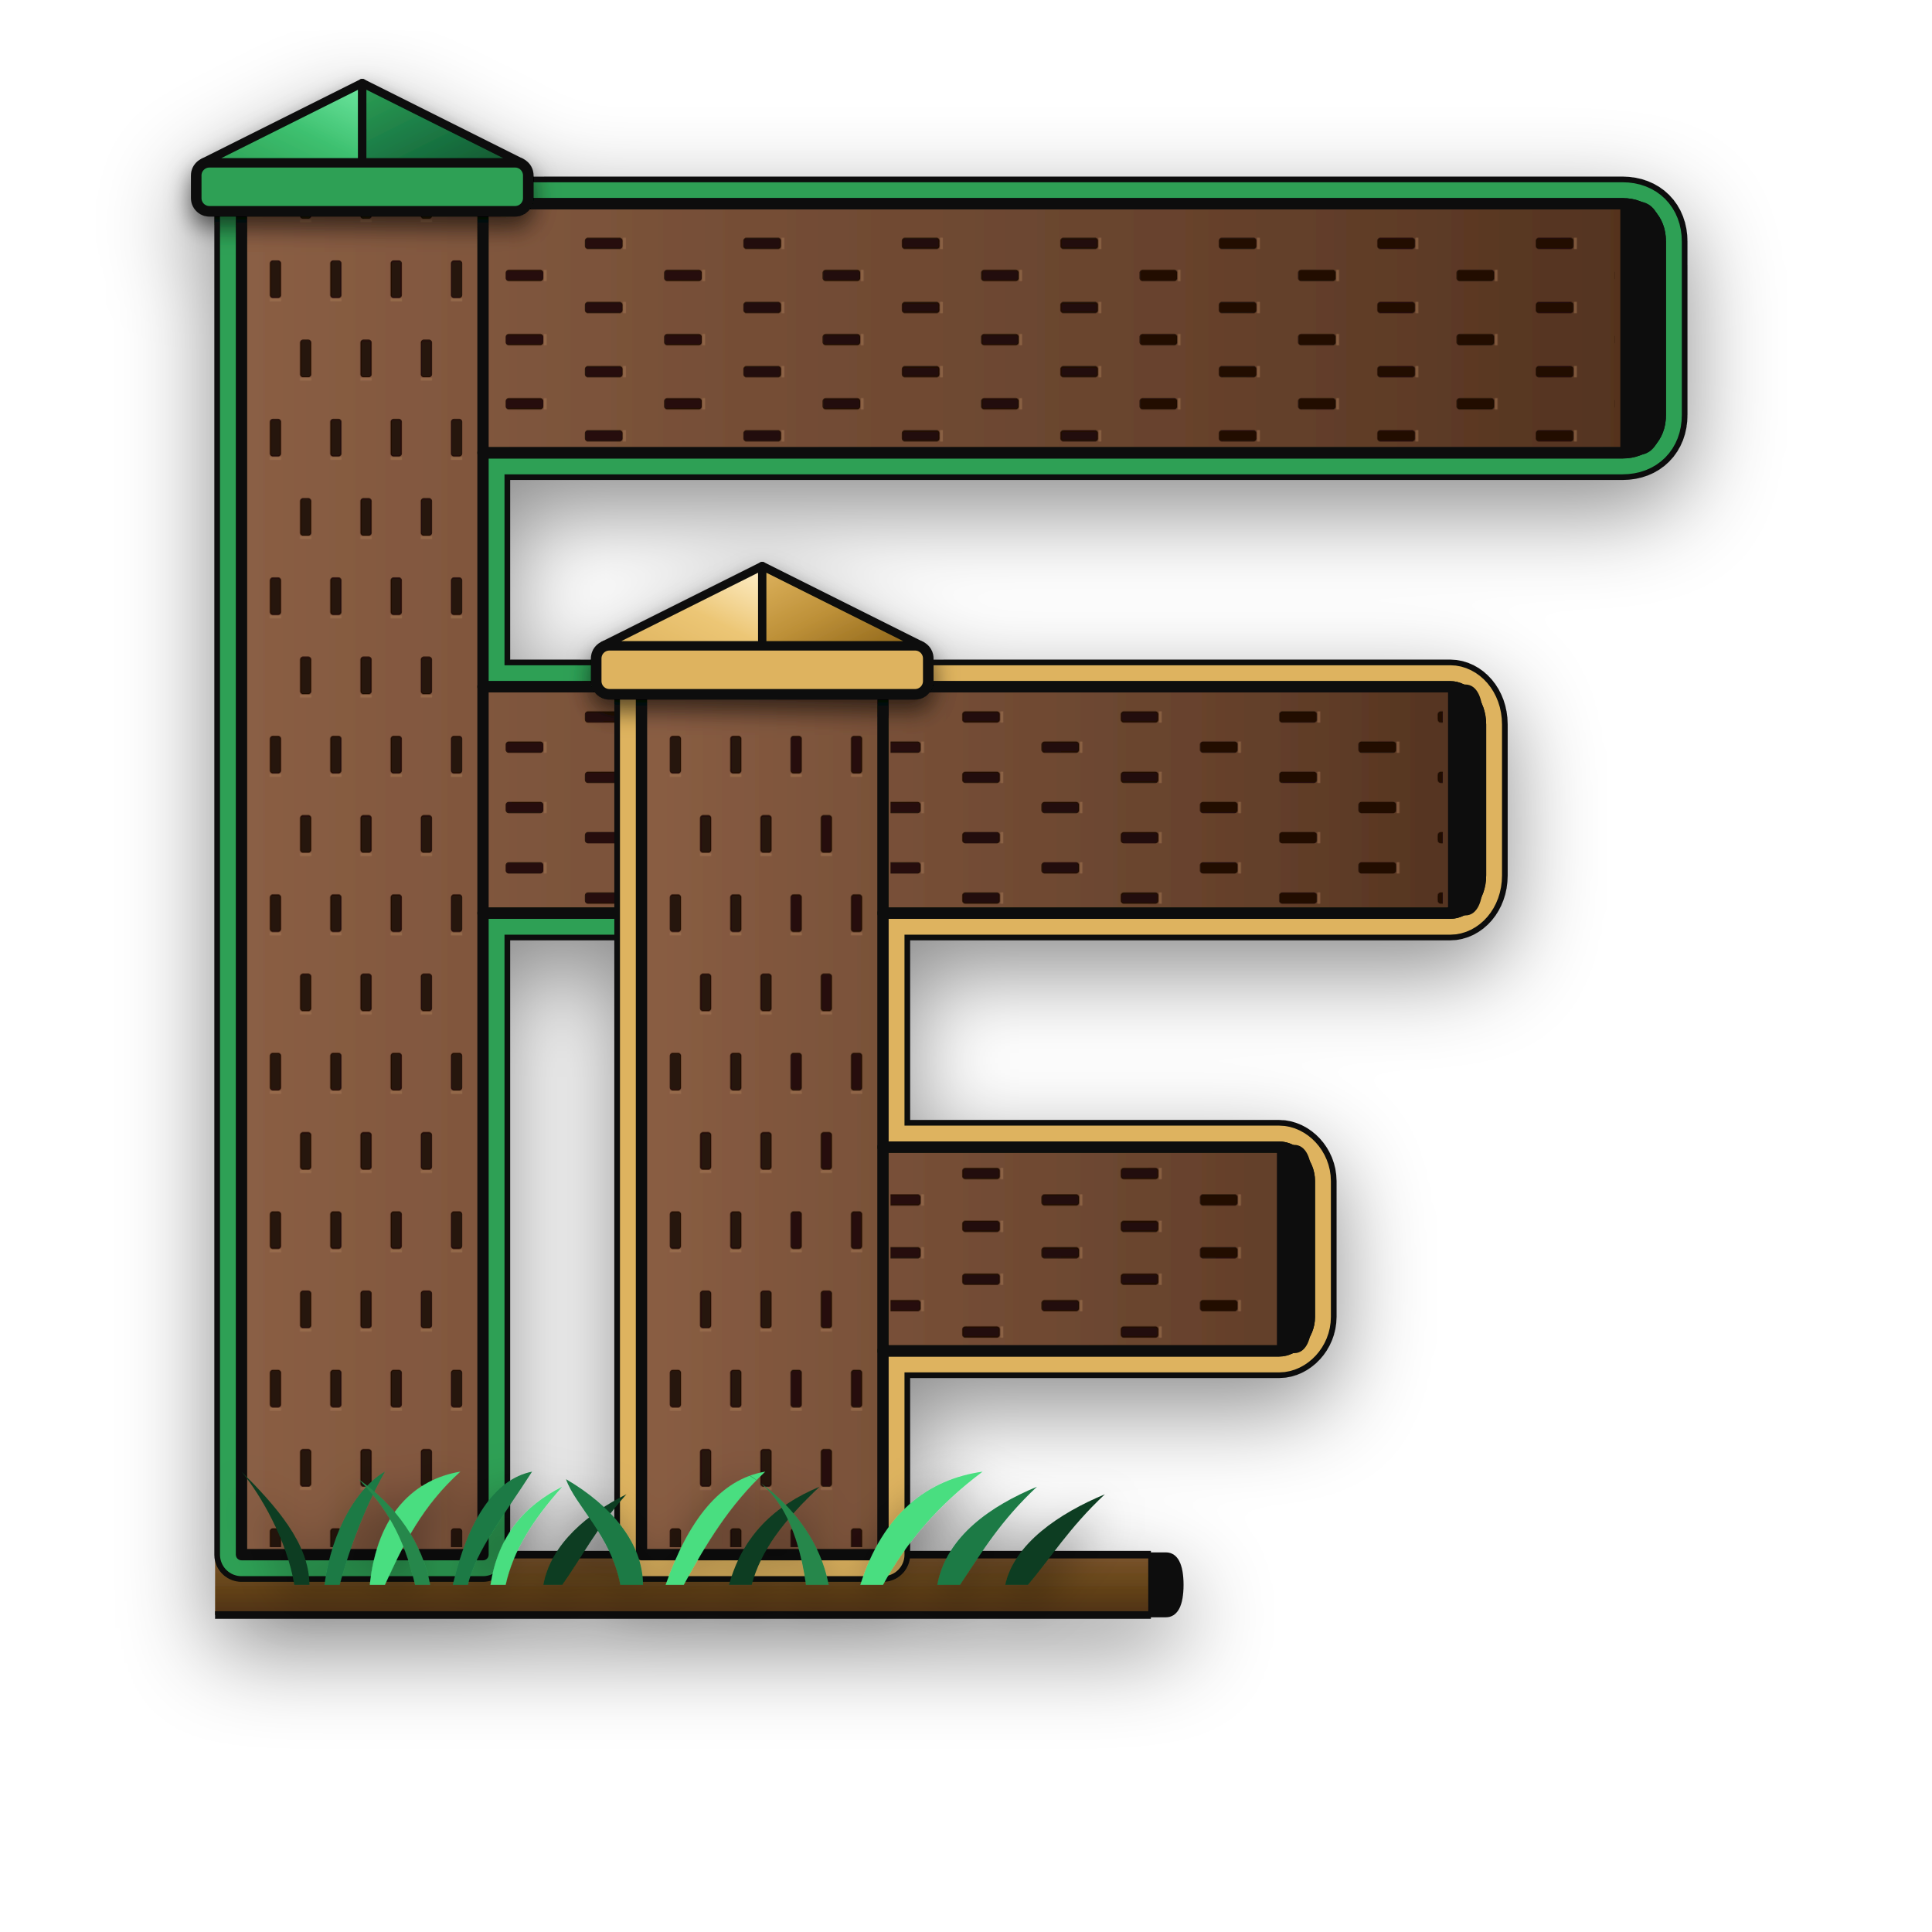
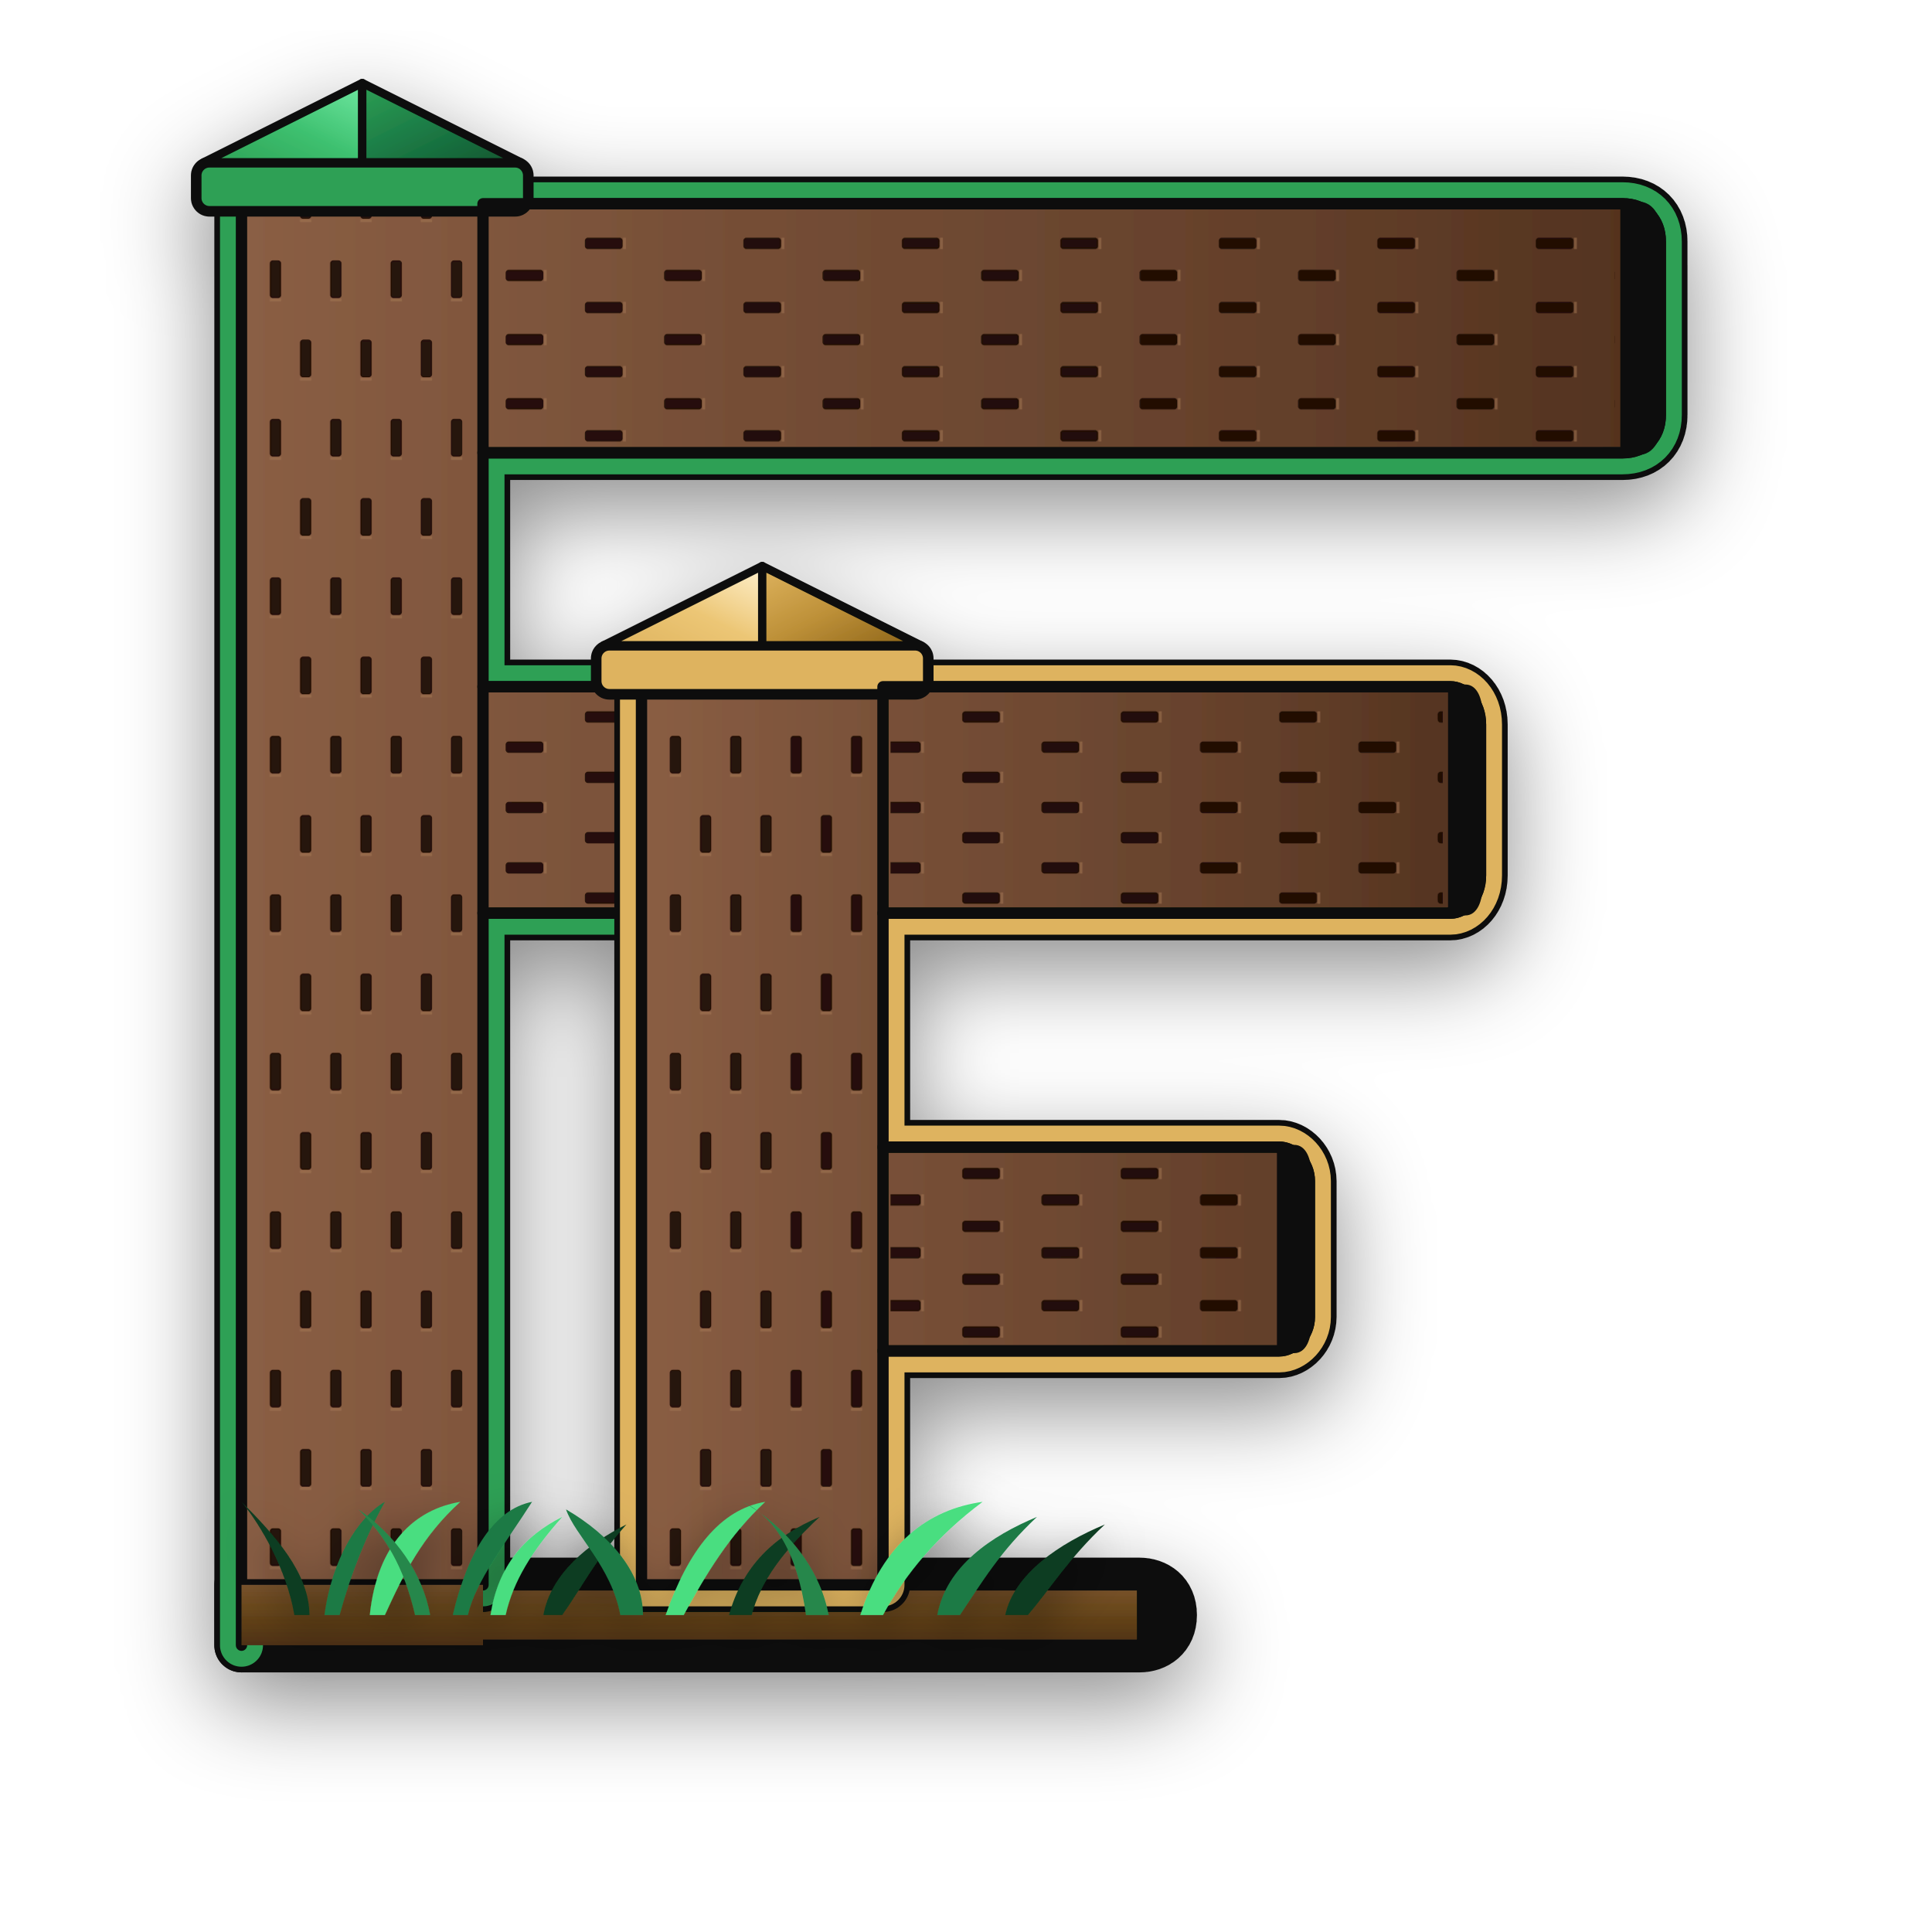
<svg xmlns="http://www.w3.org/2000/svg" viewBox="0 0 512 512" width="100%" height="100%">
  <defs>
-     <linearGradient id="emeraldGrad1cy" x1="0%" y1="0%" x2="100%" y2="100%">
+     <linearGradient id="emeraldGrad1ct" x1="0%" y1="0%" x2="100%" y2="100%">
      <stop offset="0%" stop-color="#4ADE80" />
      <stop offset="45%" stop-color="#2EA055" />
      <stop offset="100%" stop-color="#1B7A45" />
    </linearGradient>
-     <linearGradient id="emeraldCapLeft1cy" x1="0%" y1="100%" x2="100%" y2="0%">
+     <linearGradient id="emeraldCapLeft1ct" x1="0%" y1="100%" x2="100%" y2="0%">
      <stop offset="0%" stop-color="#2EA055" />
      <stop offset="50%" stop-color="#3DC06F" />
      <stop offset="100%" stop-color="#6EE7A0" />
    </linearGradient>
-     <linearGradient id="emeraldCapRight1cy" x1="0%" y1="0%" x2="100%" y2="100%">
+     <linearGradient id="emeraldCapRight1ct" x1="0%" y1="0%" x2="100%" y2="100%">
      <stop offset="0%" stop-color="#2EA055" />
      <stop offset="50%" stop-color="#1B7A45" />
      <stop offset="100%" stop-color="#12562F" />
    </linearGradient>
-     <linearGradient id="goldTanGrad1cy" x1="0%" y1="0%" x2="100%" y2="100%">
+     <linearGradient id="goldTanGrad1ct" x1="0%" y1="0%" x2="100%" y2="100%">
      <stop offset="0%" stop-color="#F7DF9E" />
      <stop offset="45%" stop-color="#DEB35E" />
      <stop offset="100%" stop-color="#A87A24" />
    </linearGradient>
-     <linearGradient id="goldTanCapLeft1cy" x1="0%" y1="100%" x2="100%" y2="0%">
+     <linearGradient id="goldTanCapLeft1ct" x1="0%" y1="100%" x2="100%" y2="0%">
      <stop offset="0%" stop-color="#DEB35E" />
      <stop offset="50%" stop-color="#ECC675" />
      <stop offset="100%" stop-color="#FFF0CC" />
    </linearGradient>
-     <linearGradient id="goldTanCapRight1cy" x1="0%" y1="0%" x2="100%" y2="100%">
+     <linearGradient id="goldTanCapRight1ct" x1="0%" y1="0%" x2="100%" y2="100%">
      <stop offset="0%" stop-color="#DEB35E" />
      <stop offset="50%" stop-color="#BD9038" />
      <stop offset="100%" stop-color="#8C6318" />
    </linearGradient>
-     <linearGradient id="woodGrad1cy" x1="0%" y1="0%" x2="100%" y2="0%">
+     <linearGradient id="woodGrad1ct" x1="0%" y1="0%" x2="100%" y2="0%">
      <stop offset="0%" stop-color="#8A5E44" />
      <stop offset="35%" stop-color="#754E36" />
      <stop offset="75%" stop-color="#633F2A" />
      <stop offset="100%" stop-color="#52321E" />
    </linearGradient>
-     <linearGradient id="soilGrad1cy" x1="0%" y1="0%" x2="0%" y2="100%">
+     <linearGradient id="soilGrad1ct" x1="0%" y1="0%" x2="0%" y2="100%">
      <stop offset="0%" stop-color="#7A542E" />
      <stop offset="40%" stop-color="#6A481B" />
      <stop offset="100%" stop-color="#4E3114" />
    </linearGradient>
-     <pattern id="grid-post1-1cy" x="64" y="0" width="64" height="42" patternUnits="userSpaceOnUse">
+     <pattern id="grid-post1-1ct" x="64" y="0" width="64" height="42" patternUnits="userSpaceOnUse">
      <rect x="15.5" y="6" width="3" height="10" rx="0.8" fill="#1C0A02" opacity="0.9" />
      <line x1="15.5" y1="16.5" x2="18.5" y2="16.5" stroke="#A37854" stroke-width="0.75" opacity="0.5" />
      <rect x="31.5" y="6" width="3" height="10" rx="0.8" fill="#1C0A02" opacity="0.9" />
      <line x1="31.5" y1="16.5" x2="34.5" y2="16.5" stroke="#A37854" stroke-width="0.75" opacity="0.5" />
      <rect x="47.5" y="6" width="3" height="10" rx="0.8" fill="#1C0A02" opacity="0.9" />
      <line x1="47.5" y1="16.5" x2="50.5" y2="16.5" stroke="#A37854" stroke-width="0.75" opacity="0.5" />
      <rect x="7.5" y="27" width="3" height="10" rx="0.8" fill="#1C0A02" opacity="0.9" />
      <line x1="7.5" y1="37.5" x2="10.5" y2="37.5" stroke="#A37854" stroke-width="0.75" opacity="0.5" />
      <rect x="23.5" y="27" width="3" height="10" rx="0.8" fill="#1C0A02" opacity="0.9" />
      <line x1="23.5" y1="37.5" x2="26.5" y2="37.5" stroke="#A37854" stroke-width="0.75" opacity="0.5" />
      <rect x="39.5" y="27" width="3" height="10" rx="0.8" fill="#1C0A02" opacity="0.9" />
      <line x1="39.5" y1="37.5" x2="42.5" y2="37.5" stroke="#A37854" stroke-width="0.75" opacity="0.5" />
      <rect x="55.5" y="27" width="3" height="10" rx="0.8" fill="#1C0A02" opacity="0.9" />
      <line x1="55.5" y1="37.5" x2="58.5" y2="37.5" stroke="#A37854" stroke-width="0.75" opacity="0.5" />
    </pattern>
-     <pattern id="grid-post2-1cy" x="170" y="0" width="64" height="42" patternUnits="userSpaceOnUse">
+     <pattern id="grid-post2-1ct" x="170" y="0" width="64" height="42" patternUnits="userSpaceOnUse">
      <rect x="15.5" y="6" width="3" height="10" rx="0.8" fill="#1C0A02" opacity="0.9" />
      <line x1="15.5" y1="16.5" x2="18.5" y2="16.5" stroke="#A37854" stroke-width="0.75" opacity="0.5" />
      <rect x="31.5" y="6" width="3" height="10" rx="0.8" fill="#1C0A02" opacity="0.9" />
      <line x1="31.5" y1="16.5" x2="34.5" y2="16.5" stroke="#A37854" stroke-width="0.75" opacity="0.5" />
      <rect x="47.5" y="6" width="3" height="10" rx="0.8" fill="#1C0A02" opacity="0.9" />
      <line x1="47.5" y1="16.5" x2="50.5" y2="16.5" stroke="#A37854" stroke-width="0.75" opacity="0.5" />
      <rect x="7.5" y="27" width="3" height="10" rx="0.8" fill="#1C0A02" opacity="0.9" />
      <line x1="7.5" y1="37.5" x2="10.5" y2="37.5" stroke="#A37854" stroke-width="0.75" opacity="0.5" />
      <rect x="23.5" y="27" width="3" height="10" rx="0.8" fill="#1C0A02" opacity="0.9" />
      <line x1="23.5" y1="37.5" x2="26.5" y2="37.5" stroke="#A37854" stroke-width="0.75" opacity="0.5" />
      <rect x="39.5" y="27" width="3" height="10" rx="0.8" fill="#1C0A02" opacity="0.9" />
      <line x1="39.5" y1="37.5" x2="42.5" y2="37.5" stroke="#A37854" stroke-width="0.75" opacity="0.5" />
      <rect x="55.5" y="27" width="3" height="10" rx="0.8" fill="#1C0A02" opacity="0.9" />
      <line x1="55.5" y1="37.5" x2="58.5" y2="37.5" stroke="#A37854" stroke-width="0.75" opacity="0.5" />
    </pattern>
-     <pattern id="grid-rail1-1cy" x="2" y="56" width="42" height="68" patternUnits="userSpaceOnUse">
+     <pattern id="grid-rail1-1ct" x="2" y="56" width="42" height="68" patternUnits="userSpaceOnUse">
      <rect x="6" y="15.5" width="10" height="3" rx="0.8" fill="#1C0A02" opacity="0.9" />
      <line x1="16.5" y1="15.5" x2="16.5" y2="18.5" stroke="#A37854" stroke-width="0.75" opacity="0.5" />
      <rect x="6" y="32.5" width="10" height="3" rx="0.8" fill="#1C0A02" opacity="0.9" />
      <line x1="16.5" y1="32.5" x2="16.5" y2="35.5" stroke="#A37854" stroke-width="0.75" opacity="0.5" />
      <rect x="6" y="49.5" width="10" height="3" rx="0.8" fill="#1C0A02" opacity="0.9" />
      <line x1="16.5" y1="49.5" x2="16.5" y2="52.5" stroke="#A37854" stroke-width="0.75" opacity="0.5" />
      <rect x="27" y="7" width="10" height="3" rx="0.8" fill="#1C0A02" opacity="0.9" />
      <line x1="37.5" y1="7" x2="37.5" y2="10" stroke="#A37854" stroke-width="0.75" opacity="0.5" />
      <rect x="27" y="24" width="10" height="3" rx="0.8" fill="#1C0A02" opacity="0.9" />
      <line x1="37.5" y1="24" x2="37.5" y2="27" stroke="#A37854" stroke-width="0.75" opacity="0.5" />
      <rect x="27" y="41" width="10" height="3" rx="0.8" fill="#1C0A02" opacity="0.9" />
      <line x1="37.5" y1="41" x2="37.5" y2="44" stroke="#A37854" stroke-width="0.75" opacity="0.5" />
      <rect x="27" y="58" width="10" height="3" rx="0.8" fill="#1C0A02" opacity="0.9" />
      <line x1="37.5" y1="58" x2="37.5" y2="61" stroke="#A37854" stroke-width="0.75" opacity="0.5" />
    </pattern>
-     <pattern id="grid-rail2-left-1cy" x="2" y="182" width="42" height="64" patternUnits="userSpaceOnUse">
+     <pattern id="grid-rail2-left-1ct" x="2" y="182" width="42" height="64" patternUnits="userSpaceOnUse">
      <rect x="6" y="14.5" width="10" height="3" rx="0.8" fill="#1C0A02" opacity="0.9" />
      <line x1="16.5" y1="14.5" x2="16.5" y2="17.5" stroke="#A37854" stroke-width="0.75" opacity="0.5" />
      <rect x="6" y="30.5" width="10" height="3" rx="0.8" fill="#1C0A02" opacity="0.9" />
      <line x1="16.5" y1="30.5" x2="16.5" y2="33.5" stroke="#A37854" stroke-width="0.75" opacity="0.5" />
      <rect x="6" y="46.5" width="10" height="3" rx="0.8" fill="#1C0A02" opacity="0.9" />
      <line x1="16.5" y1="46.5" x2="16.5" y2="49.5" stroke="#A37854" stroke-width="0.75" opacity="0.5" />
      <rect x="27" y="6.5" width="10" height="3" rx="0.8" fill="#1C0A02" opacity="0.9" />
      <line x1="37.5" y1="6.5" x2="37.5" y2="9.5" stroke="#A37854" stroke-width="0.75" opacity="0.5" />
      <rect x="27" y="22.5" width="10" height="3" rx="0.8" fill="#1C0A02" opacity="0.9" />
      <line x1="37.5" y1="22.5" x2="37.5" y2="25.5" stroke="#A37854" stroke-width="0.75" opacity="0.5" />
      <rect x="27" y="38.5" width="10" height="3" rx="0.8" fill="#1C0A02" opacity="0.9" />
      <line x1="37.5" y1="38.5" x2="37.5" y2="41.5" stroke="#A37854" stroke-width="0.75" opacity="0.5" />
      <rect x="27" y="54.5" width="10" height="3" rx="0.8" fill="#1C0A02" opacity="0.9" />
      <line x1="37.5" y1="54.5" x2="37.5" y2="57.5" stroke="#A37854" stroke-width="0.75" opacity="0.5" />
    </pattern>
-     <pattern id="grid-rail2-right-1cy" x="18" y="182" width="42" height="64" patternUnits="userSpaceOnUse">
+     <pattern id="grid-rail2-right-1ct" x="18" y="182" width="42" height="64" patternUnits="userSpaceOnUse">
      <rect x="6" y="14.5" width="10" height="3" rx="0.8" fill="#1C0A02" opacity="0.9" />
      <line x1="16.5" y1="14.5" x2="16.5" y2="17.5" stroke="#A37854" stroke-width="0.75" opacity="0.5" />
      <rect x="6" y="30.5" width="10" height="3" rx="0.8" fill="#1C0A02" opacity="0.9" />
      <line x1="16.5" y1="30.5" x2="16.5" y2="33.5" stroke="#A37854" stroke-width="0.75" opacity="0.5" />
      <rect x="6" y="46.5" width="10" height="3" rx="0.8" fill="#1C0A02" opacity="0.9" />
      <line x1="16.5" y1="46.5" x2="16.5" y2="49.5" stroke="#A37854" stroke-width="0.75" opacity="0.5" />
      <rect x="27" y="6.5" width="10" height="3" rx="0.8" fill="#1C0A02" opacity="0.9" />
      <line x1="37.5" y1="6.5" x2="37.5" y2="9.5" stroke="#A37854" stroke-width="0.75" opacity="0.5" />
      <rect x="27" y="22.5" width="10" height="3" rx="0.8" fill="#1C0A02" opacity="0.9" />
      <line x1="37.5" y1="22.5" x2="37.5" y2="25.5" stroke="#A37854" stroke-width="0.75" opacity="0.5" />
      <rect x="27" y="38.5" width="10" height="3" rx="0.8" fill="#1C0A02" opacity="0.9" />
      <line x1="37.5" y1="38.5" x2="37.5" y2="41.5" stroke="#A37854" stroke-width="0.75" opacity="0.5" />
      <rect x="27" y="54.5" width="10" height="3" rx="0.8" fill="#1C0A02" opacity="0.9" />
      <line x1="37.5" y1="54.5" x2="37.5" y2="57.5" stroke="#A37854" stroke-width="0.75" opacity="0.5" />
    </pattern>
-     <pattern id="grid-rail3-right-1cy" x="18" y="304" width="42" height="56" patternUnits="userSpaceOnUse">
+     <pattern id="grid-rail3-right-1ct" x="18" y="304" width="42" height="56" patternUnits="userSpaceOnUse">
      <rect x="6" y="12.5" width="10" height="3" rx="0.8" fill="#1C0A02" opacity="0.9" />
      <line x1="16.5" y1="12.5" x2="16.5" y2="15.5" stroke="#A37854" stroke-width="0.75" opacity="0.5" />
      <rect x="6" y="26.5" width="10" height="3" rx="0.8" fill="#1C0A02" opacity="0.9" />
      <line x1="16.5" y1="26.5" x2="16.5" y2="29.5" stroke="#A37854" stroke-width="0.75" opacity="0.5" />
      <rect x="6" y="40.5" width="10" height="3" rx="0.8" fill="#1C0A02" opacity="0.9" />
      <line x1="16.5" y1="40.5" x2="16.5" y2="43.5" stroke="#A37854" stroke-width="0.75" opacity="0.5" />
      <rect x="27" y="5.5" width="10" height="3" rx="0.8" fill="#1C0A02" opacity="0.9" />
      <line x1="37.5" y1="5.5" x2="37.5" y2="8.5" stroke="#A37854" stroke-width="0.75" opacity="0.5" />
      <rect x="27" y="19.5" width="10" height="3" rx="0.8" fill="#1C0A02" opacity="0.9" />
      <line x1="37.5" y1="19.5" x2="37.5" y2="22.5" stroke="#A37854" stroke-width="0.75" opacity="0.5" />
      <rect x="27" y="33.5" width="10" height="3" rx="0.8" fill="#1C0A02" opacity="0.9" />
      <line x1="37.5" y1="33.5" x2="37.5" y2="36.5" stroke="#A37854" stroke-width="0.75" opacity="0.5" />
      <rect x="27" y="47.5" width="10" height="3" rx="0.8" fill="#1C0A02" opacity="0.9" />
      <line x1="37.5" y1="47.5" x2="37.5" y2="50.5" stroke="#A37854" stroke-width="0.75" opacity="0.5" />
    </pattern>
-     <filter id="shadow1cy" x="-15%" y="-15%" width="135%" height="135%">
+     <filter id="shadow1ct" x="-15%" y="-15%" width="135%" height="135%">
      <feDropShadow dx="0" dy="8" stdDeviation="12" flood-color="#000000" flood-opacity="0.45" />
    </filter>
-     <filter id="capShadow1cy" x="-20%" y="-20%" width="140%" height="140%">
-       <feDropShadow dx="0" dy="3" stdDeviation="3" flood-color="#000000" flood-opacity="0.6" />
-     </filter>
  </defs>
-   <g filter="url(#shadow1cy)">
-     <g id="Soil-Foundation-Plinth-1cy">
-       <path d="M 57 412 L 305 412 C 309 412 313.05 414.5 313.05 420 C 313.05 425.5 309 428 305 428 L 57 428 Z" fill="url(#soilGrad1cy)" />
-       <line x1="57" y1="412" x2="305" y2="412" stroke="#0B0E0C" stroke-width="2.0" />
-       <line x1="57" y1="428" x2="305" y2="428" stroke="#0B0E0C" stroke-width="2.0" />
-       <path d="M 305 412 L 309 412 C 311.5 412 313.05 414.5 313.05 420 C 313.05 425.5 311.5 428 309 428 L 305 428 Z" fill="#0B0E0C" stroke="#0B0E0C" stroke-width="1.2" stroke-linejoin="round" />
-       <line x1="305" y1="412" x2="305" y2="428" stroke="#0B0E0C" stroke-width="1.4" />
-     </g>
-     <g id="Big-F-Structure-1cy">
-       <path d="M 64 54 L 430 54 C 436 54 440 58 440 64 L 440 110 C 440 116 436 120 430 120 L 128 120 L 128 182 L 170 182 L 170 242 L 128 242 L 128 412 L 64 412 Z" fill="none" stroke="#0B0E0C" stroke-width="14.4" stroke-linejoin="round" />
-       <path d="M 64 54 L 430 54 C 436 54 440 58 440 64 L 440 110 C 440 116 436 120 430 120 L 128 120 L 128 182 L 170 182 L 170 242 L 128 242 L 128 412 L 64 412 Z" fill="none" stroke="#2EA055" stroke-width="11.4" stroke-linejoin="round" />
-       <path d="M 64 54 L 430 54 C 436 54 440 58 440 64 L 440 110 C 440 116 436 120 430 120 L 128 120 L 128 182 L 170 182 L 170 242 L 128 242 L 128 412 L 64 412 Z" fill="url(#woodGrad1cy)" stroke="#0B0E0C" stroke-width="3.0" stroke-linejoin="round" />
-       <rect x="66" y="56" width="60" height="354" fill="url(#grid-post1-1cy)" />
-       <rect x="130" y="56" width="298" height="62" fill="url(#grid-rail1-1cy)" />
-       <rect x="130" y="184" width="38" height="56" fill="url(#grid-rail2-left-1cy)" />
+   <g filter="url(#shadow1ct)">
+     <g id="Unified-Foundation-Plinth">
+       <path d="M 64 420 L 302 420 C 306 420 310 422.5 310 428 C 310 433.5 306 436 302 436 L 64 436 Z" fill="none" stroke="#0B0E0C" stroke-width="14.4" stroke-linejoin="round" />
+       <path d="M 64 420 L 302 420 C 306 420 310 422.5 310 428 C 310 433.5 306 436 302 436 L 64 436 Z" fill="url(#soilGrad1ct)" stroke="#0B0E0C" stroke-width="3.0" stroke-linejoin="round" />
+       <path d="M 302 420 L 306 420 C 308.5 420 310 422.5 310 428 C 310 433.5 308.5 436 306 436 L 302 436 Z" fill="#0B0E0C" stroke="#0B0E0C" stroke-width="1.2" stroke-linejoin="round" />
+       <line x1="302" y1="420" x2="302" y2="436" stroke="#0B0E0C" stroke-width="1.4" />
+     </g>
+     <g id="Big-F-Outer-Shell">
+       <path d="M 64 54 L 128 54 L 430 54 C 436 54 440 58 440 64 L 440 110 C 440 116 436 120 430 120 L 128 120 L 128 182 L 170 182 L 170 242 L 128 242 L 128 420 L 64 420 L 64 436 L 64 54 Z" fill="none" stroke="#0B0E0C" stroke-width="14.4" stroke-linejoin="round" />
+       <path d="M 64 54 L 128 54 L 430 54 C 436 54 440 58 440 64 L 440 110 C 440 116 436 120 430 120 L 128 120 L 128 182 L 170 182 L 170 242 L 128 242 L 128 420 L 64 420 L 64 436 L 64 54 Z" fill="none" stroke="#2EA055" stroke-width="11.4" stroke-linejoin="round" />
+       <path d="M 64 54 L 128 54 L 430 54 C 436 54 440 58 440 64 L 440 110 C 440 116 436 120 430 120 L 128 120 L 128 182 L 170 182 L 170 242 L 128 242 L 128 420 L 64 420 L 64 436 L 64 54 Z" fill="url(#woodGrad1ct)" stroke="#0B0E0C" stroke-width="3.0" stroke-linejoin="round" />
+       <rect x="64" y="420" width="64" height="16" fill="url(#soilGrad1ct)" />
+       <rect x="66" y="56" width="60" height="362" fill="url(#grid-post1-1ct)" />
+       <rect x="130" y="56" width="298" height="62" fill="url(#grid-rail1-1ct)" />
+       <rect x="130" y="184" width="38" height="56" fill="url(#grid-rail2-left-1ct)" />
      <path d="M 430 54 L 434 54 C 438 54 440 58 440 64 L 440 110 C 440 116 438 120 434 120 L 430 120 Z" fill="#0B0E0C" stroke="#0B0E0C" stroke-width="1.2" />
+       <rect x="52" y="43" width="88" height="13" rx="3.5" fill="#2EA055" stroke="#0B0E0C" stroke-width="2.8" />
+       <path d="M 54 43 L 96 22 L 96 43 Z" fill="url(#emeraldCapLeft1ct)" stroke="#0B0E0C" stroke-width="2.2" stroke-linejoin="round" />
+       <path d="M 96 22 L 138 43 L 96 43 Z" fill="url(#emeraldCapRight1ct)" stroke="#0B0E0C" stroke-width="2.2" stroke-linejoin="round" />
      <path d="M 128 54 L 430 54 C 436 54 440 58 440 64 L 440 110 C 440 116 436 120 430 120 L 128 120 Z" fill="none" stroke="#0B0E0C" stroke-width="3.0" stroke-linejoin="round" />
      <path d="M 128 182 L 170 182 L 170 242 L 128 242 Z" fill="none" stroke="#0B0E0C" stroke-width="3.0" stroke-linejoin="round" />
    </g>
-     <g id="Small-F-Structure-1cy">
-       <path d="M 170 182 L 384.35 182 C 388.35 182 392.35 186 392.35 192 L 392.35 232 C 392.35 238 388.35 242 384.35 242 L 234 242 L 234 304 L 339 304 C 343 304 347 308 347 313 L 347 349 C 347 354 343 358 339 358 L 234 358 L 234 412 L 170 412 Z" fill="none" stroke="#0B0E0C" stroke-width="14.4" stroke-linejoin="round" />
-       <path d="M 170 182 L 384.35 182 C 388.35 182 392.35 186 392.35 192 L 392.35 232 C 392.35 238 388.35 242 384.35 242 L 234 242 L 234 304 L 339 304 C 343 304 347 308 347 313 L 347 349 C 347 354 343 358 339 358 L 234 358 L 234 412 L 170 412 Z" fill="none" stroke="#DEB35E" stroke-width="11.4" stroke-linejoin="round" />
-       <path d="M 170 182 L 384.35 182 C 388.35 182 392.35 186 392.35 192 L 392.35 232 C 392.35 238 388.35 242 384.35 242 L 234 242 L 234 304 L 339 304 C 343 304 347 308 347 313 L 347 349 C 347 354 343 358 339 358 L 234 358 L 234 412 L 170 412 Z" fill="url(#woodGrad1cy)" stroke="#0B0E0C" stroke-width="3.0" stroke-linejoin="round" />
-       <rect x="172" y="184" width="60" height="226" fill="url(#grid-post2-1cy)" />
-       <rect x="236" y="184" width="146.35" height="56" fill="url(#grid-rail2-right-1cy)" />
-       <rect x="236" y="306" width="101" height="50" fill="url(#grid-rail3-right-1cy)" />
+     <g id="Small-F-Outer-Shell">
+       <path d="M 170 182 L 234 182 L 384.35 182 C 388.35 182 392.35 186 392.35 192 L 392.35 232 C 392.35 238 388.35 242 384.35 242 L 234 242 L 234 304 L 339 304 C 343 304 347 308 347 313 L 347 349 C 347 354 343 358 339 358 L 234 358 L 234 420 L 170 420 Z" fill="none" stroke="#0B0E0C" stroke-width="14.4" stroke-linejoin="round" />
+       <path d="M 170 182 L 234 182 L 384.35 182 C 388.35 182 392.35 186 392.35 192 L 392.35 232 C 392.35 238 388.35 242 384.35 242 L 234 242 L 234 304 L 339 304 C 343 304 347 308 347 313 L 347 349 C 347 354 343 358 339 358 L 234 358 L 234 420 L 170 420 Z" fill="none" stroke="#DEB35E" stroke-width="11.4" stroke-linejoin="round" />
+       <path d="M 170 182 L 234 182 L 384.35 182 C 388.35 182 392.35 186 392.35 192 L 392.35 232 C 392.35 238 388.35 242 384.35 242 L 234 242 L 234 304 L 339 304 C 343 304 347 308 347 313 L 347 349 C 347 354 343 358 339 358 L 234 358 L 234 420 L 170 420 Z" fill="url(#woodGrad1ct)" stroke="#0B0E0C" stroke-width="3.0" stroke-linejoin="round" />
+       <rect x="172" y="184" width="60" height="234" fill="url(#grid-post2-1ct)" />
+       <rect x="236" y="184" width="146.35" height="56" fill="url(#grid-rail2-right-1ct)" />
+       <rect x="236" y="306" width="101" height="50" fill="url(#grid-rail3-right-1ct)" />
      <path d="M 384.35 182 L 388.35 182 C 390.85 182 392.35 185 392.35 190 L 392.35 234 C 392.35 239 390.85 242 388.35 242 L 384.35 242 Z" fill="#0B0E0C" stroke="#0B0E0C" stroke-width="1.2" />
      <path d="M 339 304 L 343 304 C 345.5 304 347 307 347 312 L 347 350 C 347 355 345.5 358 343 358 L 339 358 Z" fill="#0B0E0C" stroke="#0B0E0C" stroke-width="1.2" />
+       <rect x="158" y="171" width="88" height="13" rx="3.5" fill="#DEB35E" stroke="#0B0E0C" stroke-width="2.8" />
+       <path d="M 160 171 L 202 150 L 202 171 Z" fill="url(#goldTanCapLeft1ct)" stroke="#0B0E0C" stroke-width="2.2" stroke-linejoin="round" />
+       <path d="M 202 150 L 244 171 L 202 171 Z" fill="url(#goldTanCapRight1ct)" stroke="#0B0E0C" stroke-width="2.2" stroke-linejoin="round" />
      <path d="M 234 182 L 384.35 182 C 388.35 182 392.35 186 392.35 192 L 392.35 232 C 392.35 238 388.35 242 384.35 242 L 234 242 Z" fill="none" stroke="#0B0E0C" stroke-width="3.0" stroke-linejoin="round" />
      <path d="M 234 304 L 339 304 C 343 304 347 308 347 313 L 347 349 C 347 354 343 358 339 358 L 234 358 Z" fill="none" stroke="#0B0E0C" stroke-width="3.0" stroke-linejoin="round" />
    </g>
-     <g id="Post-Caps-Top-Layer" filter="url(#capShadow1cy)">
-       <g id="Post-1-Cap">
-         <rect x="52" y="43" width="88" height="13" rx="3.5" fill="#2EA055" stroke="#0B0E0C" stroke-width="2.8" />
-         <path d="M 54 43 L 96 22 L 96 43 Z" fill="url(#emeraldCapLeft1cy)" stroke="#0B0E0C" stroke-width="2.2" stroke-linejoin="round" />
-         <path d="M 96 22 L 138 43 L 96 43 Z" fill="url(#emeraldCapRight1cy)" stroke="#0B0E0C" stroke-width="2.2" stroke-linejoin="round" />
-       </g>
-       <g id="Post-2-Cap">
-         <rect x="158" y="171" width="88" height="13" rx="3.5" fill="#DEB35E" stroke="#0B0E0C" stroke-width="2.8" />
-         <path d="M 160 171 L 202 150 L 202 171 Z" fill="url(#goldTanCapLeft1cy)" stroke="#0B0E0C" stroke-width="2.2" stroke-linejoin="round" />
-         <path d="M 202 150 L 244 171 L 202 171 Z" fill="url(#goldTanCapRight1cy)" stroke="#0B0E0C" stroke-width="2.2" stroke-linejoin="round" />
-       </g>
-     </g>
  </g>
-   <g id="Front-Grass-Layer-1cy" filter="drop-shadow(0 4px 6px rgba(0,0,0,0.5))">
-     <g transform="translate(64, 390)">
+   <g id="Front-Grass-Layer-1ct" filter="drop-shadow(0 4px 6px rgba(0,0,0,0.5))">
+     <g transform="translate(64, 398)">
      <path d="M 14 30 C 12 18 5 6 0 0 C 9 9 18 19 18 30 Z" fill="#0C3D20" />
      <path d="M 22 30 C 24 15 31 4 38 0 C 33 9 29 19 26 30 Z" fill="#1B7A45" />
      <path d="M 34 30 C 36 11 46 2 58 0 C 48 9 43 19 38 30 Z" fill="#4ADE80" />
      <path d="M 46 30 C 43 17 38 9 31 2 C 41 9 48 19 50 30 Z" fill="#28874B" />
      <path d="M 56 30 C 60 13 67 2 77 0 C 70 11 62 21 60 30 Z" fill="#1B7A45" />
      <path d="M 66 30 C 68 17 75 9 85 4 C 77 13 72 21 70 30 Z" fill="#4ADE80" />
      <path d="M 80 30 C 82 19 92 11 102 6 C 94 15 90 23 85 30 Z" fill="#0C3D20" />
    </g>
-     <g transform="translate(150, 390) scale(1.2, 1)">
+     <g transform="translate(150, 398) scale(1.2, 1)">
      <path d="M 12 30 C 10 17 2 9 0 2 C 10 9 17 19 17 30 Z" fill="#1B7A45" />
      <path d="M 22 30 C 27 13 34 2 44 0 C 36 9 31 19 26 30 Z" fill="#4ADE80" />
      <path d="M 36 30 C 39 17 46 9 56 4 C 48 13 43 21 41 30 Z" fill="#0C3D20" />
      <path d="M 53 30 C 51 13 46 4 39 0 C 48 6 56 17 58 30 Z" fill="#28874B" />
      <path d="M 65 30 C 70 11 80 2 92 0 C 82 9 75 19 70 30 Z" fill="#4ADE80" />
      <path d="M 82 30 C 84 17 94 9 104 4 C 96 13 92 21 87 30 Z" fill="#1B7A45" />
      <path d="M 97 30 C 99 19 109 11 119 6 C 111 15 107 23 102 30 Z" fill="#0C3D20" />
    </g>
  </g>
</svg>
